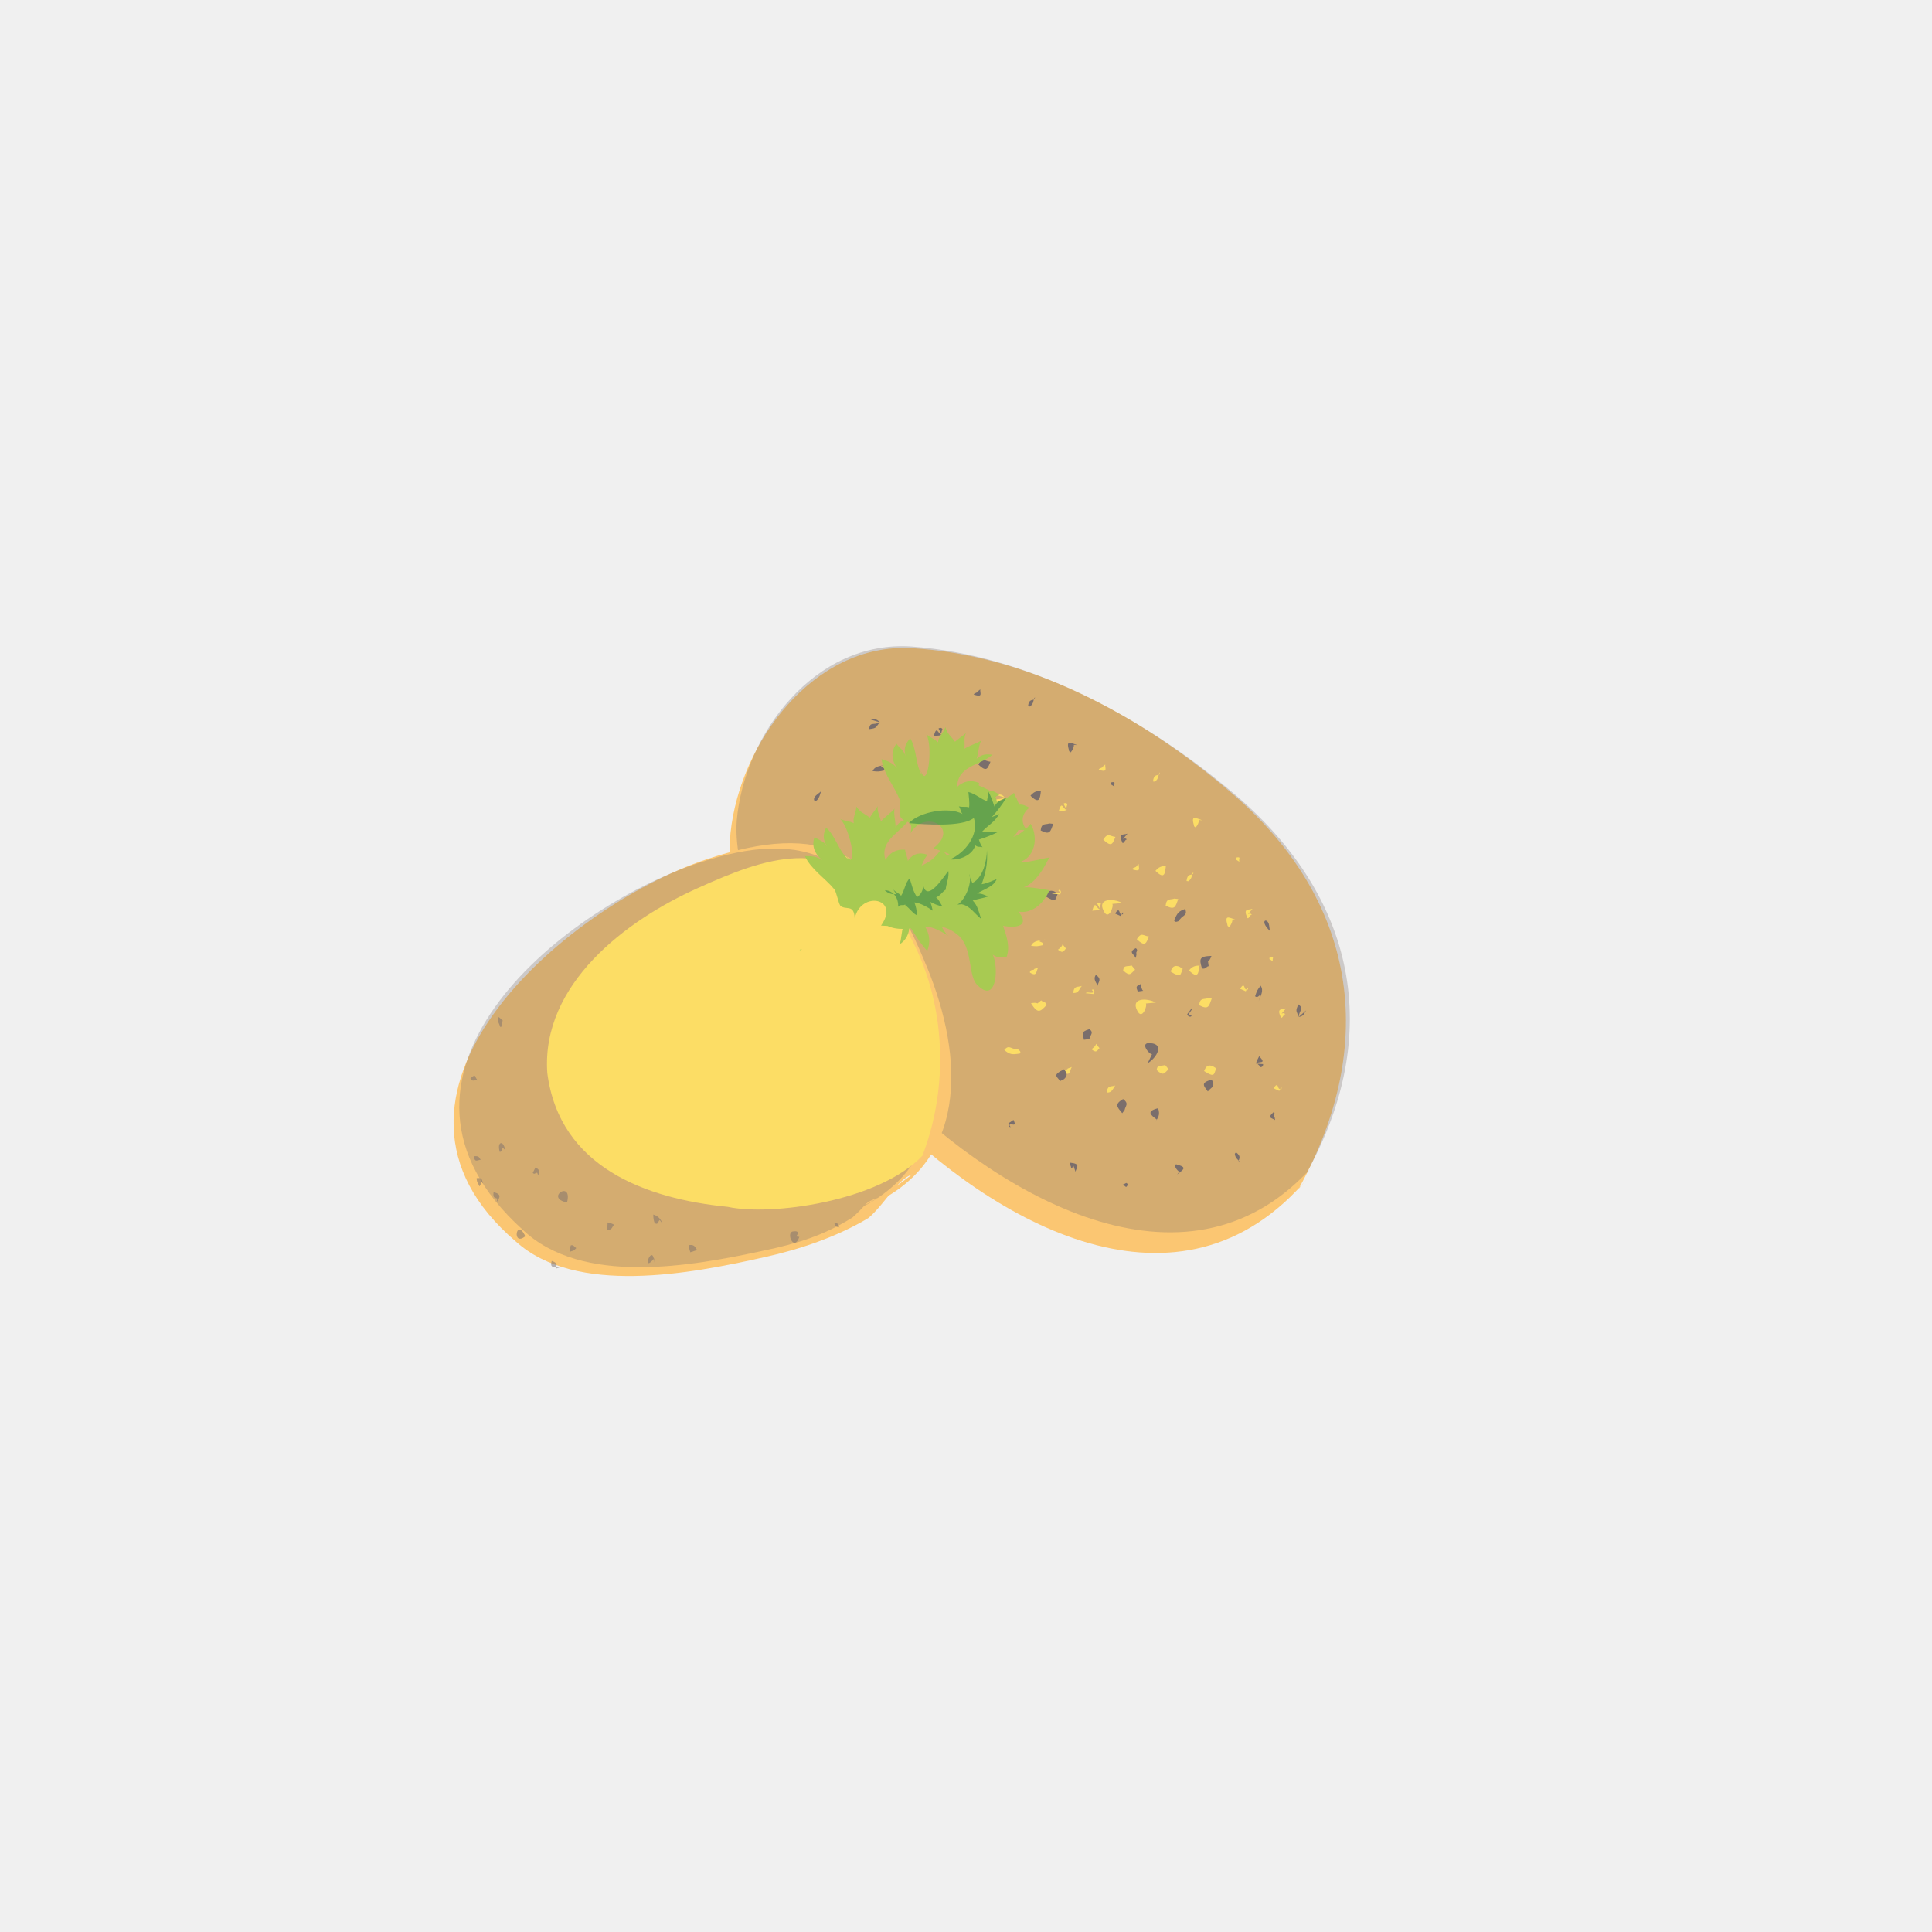
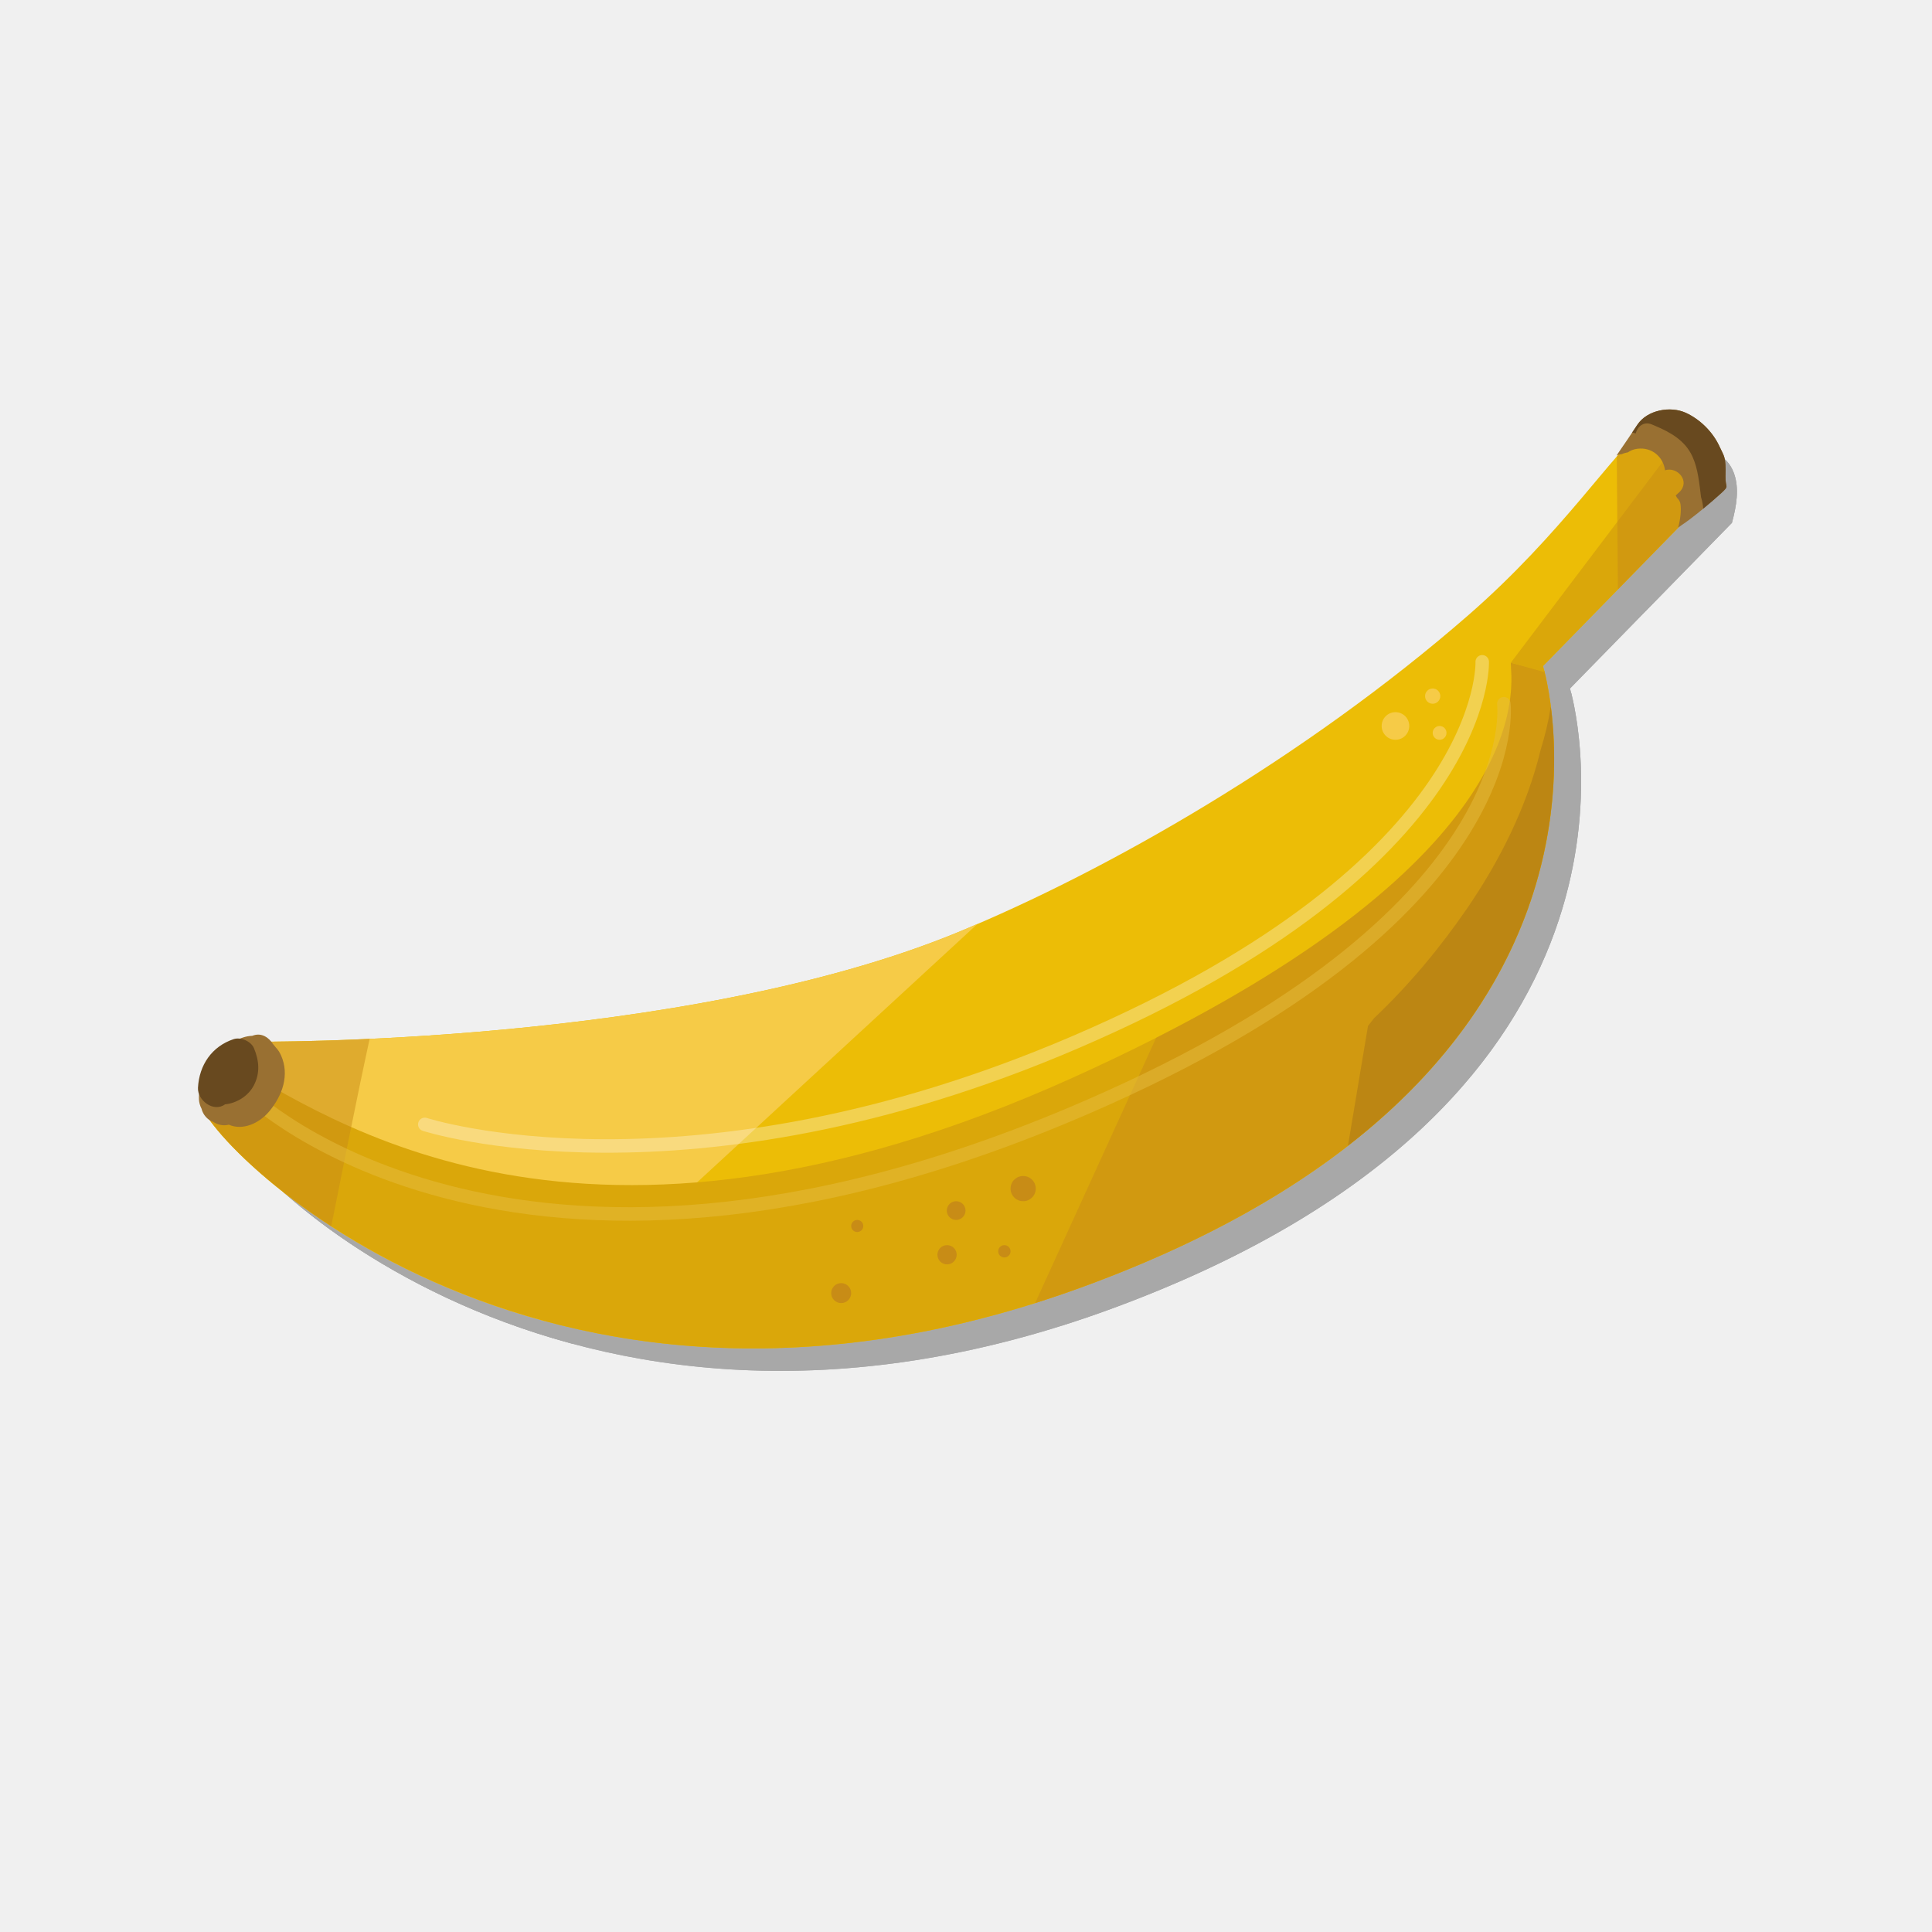
<svg xmlns="http://www.w3.org/2000/svg" version="1.1" id="Ebene_1" x="0px" y="0px" width="450px" height="450px" viewBox="0 0 450 450" enable-background="new 0 0 450 450" xml:space="preserve">
-   <g id="potatoes">
+   <g>
    <g>
-       <g>
-         <g>
-           <path fill="#FBC672" d="M302.479,276.9c18.941-34.201,13.353-67.642-16.018-92.53c-20.816-17.828-47.211-31.94-74.34-33.414      c-22.672-1.107-39.758,21.94-41.979,43.122c-1.846,22.296,20.086,49.047,34.956,63.902      c26.398,27.123,69.888,51.629,99.607,16.313" />
-         </g>
-         <g opacity="0.3">
-           <path fill="#7A6E6C" d="M304.262,273.328c18.076-32.467,11.878-64.692-17.691-89.175c-20.969-17.536-47.379-31.61-74.27-33.565      c-22.468-1.51-38.929,20.285-40.707,40.585c-1.391,21.376,20.86,47.5,35.88,62.062c26.674,26.566,70.217,50.964,98.943,17.643" />
-         </g>
-         <g>
-           <g>
-             <path fill="#7A6E6C" d="M230.7,177.427c-1.368-0.143-1.729-1.103-2.837,0.623C229.954,180.119,230.102,178.75,230.7,177.427" />
-           </g>
-           <g>
-             <path fill="#7A6E6C" d="M243.354,184.301c-1.367-0.144-2.28-0.24-3.336,1.031c2.092,2.063,2.231,0.696,2.426-1.13" />
-           </g>
-           <g>
-             <path fill="#7A6E6C" d="M244.411,191.794c-0.963,0.36-1.824-0.191-2.017,1.636c2.182,1.154,2.278,0.237,2.929-1.539" />
-           </g>
-           <g>
-             <path fill="#7A6E6C" d="M232.305,192.825c-2.185-1.155-5.885-1.084-4.344,1.844c1.126,2.428,2.423-1.125,2.016-1.631" />
-           </g>
-           <g>
-             <path fill="#7A6E6C" d="M217.798,190.373c-0.503,0.405-1.367-0.146-1.874,0.257c0.915,0.1,1.37,0.148,1.826,0.195       c0.506-0.405,0.146-1.369-0.358-0.959" />
-           </g>
-           <g>
-             <path fill="#7A6E6C" d="M218.372,202.428c-0.047,0.455-0.55,0.863-1.058,1.272c1.272,1.058,1.368,0.145,1.871-0.262" />
-           </g>
-           <g>
-             <path fill="#7A6E6C" d="M234.462,207.353c-0.958,0.363-1.821-0.19-1.967,1.177c1.682,1.562,1.774,0.65,2.787-0.171" />
-           </g>
-           <g>
-             <path fill="#7A6E6C" d="M245.509,207.597c-0.454-0.048-1.317-0.6-1.967,1.177c2.592,1.658,2.235,0.692,2.833-0.624" />
-           </g>
-           <g>
-             <path fill="#7A6E6C" d="M204.59,193.127c0.456,0.05,0.048-0.452-1.371-0.139c1.587,2.472,2.089,2.065,3.65,0.386       c-0.359-0.964-0.862-0.555-1.269-1.063" />
-           </g>
-           <g>
-             <path fill="#7A6E6C" d="M206.631,178.119c-1.414,0.314-2.785,0.167-3.386,1.491c1.369,0.141,1.369,0.141,2.787-0.173       c0.098-0.911-0.862-0.552-0.815-1.004" />
-           </g>
-           <g>
-             <path fill="#7A6E6C" d="M190.202,185.152c-1.512,1.225,0.17,2.783,1.012-0.816" />
-           </g>
-           <g>
-             <path fill="#7A6E6C" d="M199.781,203.695c-1.366-0.143-1.728-1.103-2.787,0.168c1.275,1.055,1.731,1.104,3.604,0.845       c0.505-0.409-0.363-0.964-0.363-0.964" />
-           </g>
-           <g>
-             <path fill="#7A6E6C" d="M211.767,208.191c-0.048,0.456-0.915-0.096-1.01,0.816c1.729,1.106,1.416-0.315,1.973-1.176" />
-           </g>
-           <g>
-             <path fill="#7A6E6C" d="M222.888,212.127c-0.961,0.363-1.827-0.189-2.018,1.635       C222.237,213.91,222.379,212.539,222.888,212.127" />
-           </g>
-           <g>
-             <path fill="#7A6E6C" d="M219.363,171.157c-0.909-0.098-1.127-2.422-1.873,0.265c2.333-0.218,1.369,0.143,2.022-1.638       c-0.411-0.503-0.914-0.093-0.914-0.093" />
-           </g>
-           <g>
-             <path fill="#7A6E6C" d="M204.907,168.246c-1.468,0.768-2.282-0.239-2.474,1.587       C204.305,169.57,203.847,169.521,204.907,168.246c-0.815-1.004-1.319-0.6-2.231-0.697" />
-           </g>
-           <g>
-             <path fill="#7A6E6C" d="M227.82,160.973c-0.047,0.457-0.959,0.364-1.004,0.82c2.23,0.699,1.414-0.312,1.51-1.225" />
-           </g>
-           <g>
-             <path fill="#7A6E6C" d="M241.008,162.829c-0.503,0.407-1.367-0.146-1.564,1.68l0.459,0.048l0,0       c1.009-0.814,0.604-1.321,1.152-2.185" />
-           </g>
-           <g>
-             <path fill="#7A6E6C" d="M250.948,173.566c-1.778-0.646-2.642-1.203-1.97,1.176c-0.051,0.458,0.861,0.553,0.408,0.507       c1.055-1.274,0.694-2.235,0.649-1.78" />
-           </g>
-           <g>
-             <path fill="#7A6E6C" d="M259.617,183.247c-0.407-0.505,0.602-1.323-0.816-1.007l-0.051,0.457c0.363,0.959,0,0,0,0" />
-           </g>
-           <g>
-             <path fill="#7A6E6C" d="M262.616,194.17c-0.964,0.365-2.279-0.237-1.155,2.19l0,0c0.455,0.049,0.553-0.864,1.012-0.819       c-0.408-0.503-0.914-0.092-0.914-0.092" />
-           </g>
-           <g>
-             <path fill="#7A6E6C" d="M261.1,212.93c-0.457-0.049-0.263-1.872-1.369-0.146l1.318,0.604c0.604-1.319,0.557-0.863,0.508-0.409" />
-           </g>
-         </g>
-         <g>
-           <g>
-             <path fill="#FCDD65" d="M259.807,194.934c-1.367-0.145-1.727-1.104-2.834,0.625       C259.063,197.624,259.205,196.254,259.807,194.934" />
-           </g>
-           <g>
-             <path fill="#FCDD65" d="M272.463,201.809c-1.367-0.145-2.279-0.242-3.337,1.028c2.085,2.066,2.231,0.697,2.423-1.127" />
-           </g>
-           <g>
-             <path fill="#FCDD65" d="M273.52,209.302c-0.961,0.359-1.826-0.195-2.019,1.63c2.188,1.153,2.284,0.243,2.931-1.533" />
-           </g>
-           <g>
-             <path fill="#FCDD65" d="M261.414,210.332c-2.189-1.154-5.887-1.086-4.346,1.847c1.121,2.427,2.425-1.129,2.014-1.635" />
-           </g>
-           <g>
-             <path fill="#FCDD65" d="M246.904,207.878c-0.504,0.408-1.365-0.145-1.872,0.264c0.913,0.096,1.37,0.144,1.827,0.19       c0.502-0.404,0.145-1.368-0.36-0.962" />
-           </g>
-           <g>
-             <path fill="#FCDD65" d="M247.48,219.936c-0.049,0.454-0.554,0.863-1.06,1.271c1.274,1.057,1.37,0.144,1.871-0.264" />
-           </g>
-           <g>
-             <path fill="#FCDD65" d="M263.57,224.862c-0.965,0.363-1.826-0.196-1.969,1.176c1.682,1.562,1.776,0.647,2.787-0.168" />
-           </g>
-           <g>
-             <path fill="#FCDD65" d="M274.619,225.105c-0.457-0.046-1.319-0.6-1.969,1.177c2.595,1.655,2.234,0.692,2.832-0.627" />
-           </g>
-           <g>
-             <path fill="#FCDD65" d="M233.695,210.635c0.457,0.049,0.051-0.455-1.365-0.143c1.582,2.474,2.085,2.064,3.65,0.388       c-0.363-0.964-0.867-0.555-1.276-1.061" />
-           </g>
-           <g>
-             <path fill="#FCDD65" d="M235.739,195.625c-1.413,0.309-2.784,0.168-3.384,1.489c1.365,0.147,1.365,0.147,2.783-0.168       c0.101-0.912-0.861-0.552-0.813-1.011" />
-           </g>
-           <g>
-             <path fill="#FCDD65" d="M219.313,202.656c-1.515,1.231,0.166,2.788,1.007-0.809" />
-           </g>
-           <g>
-             <path fill="#FCDD65" d="M228.893,221.203c-1.373-0.146-1.729-1.105-2.787,0.167c1.271,1.056,1.727,1.103,3.6,0.842       c0.508-0.404-0.357-0.964-0.357-0.964" />
-           </g>
-           <g>
-             <path fill="#FCDD65" d="M240.873,225.698c-0.049,0.457-0.911-0.101-1.008,0.813c1.727,1.107,1.414-0.31,1.97-1.177" />
-           </g>
-           <g>
-             <path fill="#FCDD65" d="M251.993,229.639c-0.959,0.36-1.826-0.19-2.019,1.633C251.343,231.415,251.488,230.045,251.993,229.639       " />
-           </g>
-           <g>
-             <path fill="#FCDD65" d="M248.477,188.664c-0.914-0.096-1.131-2.425-1.877,0.262c2.325-0.213,1.369,0.146,2.017-1.629       c-0.409-0.507-0.911-0.099-0.911-0.099" />
-           </g>
-           <g>
-             <path fill="#FCDD65" d="M234.011,185.756c-1.461,0.767-2.278-0.241-2.471,1.582       C233.413,187.078,232.955,187.029,234.011,185.756c-0.813-1.01-1.317-0.603-2.231-0.701" />
-           </g>
-           <g>
-             <path fill="#FCDD65" d="M256.932,178.481c-0.051,0.46-0.963,0.36-1.014,0.821c2.234,0.696,1.419-0.313,1.52-1.225" />
-           </g>
-           <g>
-             <path fill="#FCDD65" d="M270.111,180.334c-0.502,0.41-1.364-0.146-1.56,1.683l0.457,0.048l0,0       c1.009-0.82,0.601-1.322,1.151-2.189" />
-           </g>
-           <g>
-             <path fill="#FCDD65" d="M280.057,191.073c-1.779-0.65-2.643-1.203-1.97,1.175c-0.051,0.456,0.863,0.552,0.408,0.505       c1.056-1.272,0.694-2.231,0.651-1.782" />
-           </g>
-           <g>
-             <path fill="#FCDD65" d="M288.725,200.753c-0.41-0.504,0.596-1.319-0.817-1.008l-0.046,0.46c0.357,0.957,0,0,0,0" />
-           </g>
-           <g>
-             <path fill="#FCDD65" d="M291.723,211.681c-0.965,0.363-2.279-0.24-1.152,2.188l0,0c0.457,0.053,0.553-0.866,1.012-0.815       c-0.411-0.507-0.914-0.096-0.914-0.096" />
-           </g>
-           <g>
-             <path fill="#FCDD65" d="M290.208,230.438c-0.459-0.043-0.269-1.869-1.369-0.141l1.321,0.6c0.602-1.317,0.551-0.862,0.505-0.41" />
-           </g>
-         </g>
-         <g>
-           <g>
-             <path fill="#FCDD65" d="M267.616,218.124c-1.371-0.142-1.729-1.104-2.834,0.625       C266.872,220.813,267.018,219.445,267.616,218.124" />
-           </g>
-           <g>
-             <path fill="#FCDD65" d="M280.27,224.995c-1.367-0.141-2.275-0.241-3.336,1.032c2.09,2.063,2.232,0.695,2.426-1.131" />
-           </g>
-           <g>
-             <path fill="#FCDD65" d="M281.328,232.492c-0.967,0.357-1.828-0.197-2.018,1.63c2.184,1.155,2.278,0.243,2.93-1.538" />
-           </g>
-           <g>
-             <path fill="#FCDD65" d="M269.223,233.518c-2.187-1.149-5.885-1.08-4.349,1.851c1.127,2.424,2.428-1.127,2.019-1.632" />
-           </g>
-           <g>
-             <path fill="#FCDD65" d="M254.715,231.068c-0.502,0.406-1.372-0.146-1.873,0.26c0.909,0.097,1.371,0.146,1.827,0.191       c0.501-0.403,0.142-1.365-0.362-0.959" />
-           </g>
-           <g>
-             <path fill="#FCDD65" d="M255.285,243.125c-0.045,0.455-0.549,0.865-1.055,1.268c1.271,1.063,1.365,0.15,1.869-0.261" />
-           </g>
-           <g>
-             <path fill="#FCDD65" d="M271.379,248.055c-0.962,0.357-1.829-0.197-1.968,1.174c1.677,1.561,1.774,0.648,2.787-0.17" />
-           </g>
-           <g>
-             <path fill="#FCDD65" d="M282.428,248.294c-0.455-0.046-1.32-0.601-1.973,1.179c2.593,1.658,2.236,0.692,2.835-0.625" />
-           </g>
-           <g>
-             <path fill="#FCDD65" d="M241.503,233.827c0.457,0.048,0.049-0.457-1.369-0.146c1.587,2.473,2.091,2.063,3.651,0.383       c-0.359-0.959-0.865-0.554-1.271-1.059" />
-           </g>
-           <g>
-             <path fill="#FCDD65" d="M243.547,218.817c-1.416,0.311-2.783,0.163-3.386,1.487c1.37,0.145,1.37,0.145,2.786-0.169       c0.098-0.91-0.864-0.551-0.816-1.007" />
-           </g>
-           <g>
-             <path fill="#FCDD65" d="M227.119,225.85c-1.514,1.226,0.166,2.784,1.008-0.814" />
-           </g>
-           <g>
-             <path fill="#FCDD65" d="M236.695,244.393c-1.364-0.146-1.729-1.105-2.783,0.168c1.271,1.059,1.727,1.103,3.602,0.836       c0.506-0.402-0.361-0.955-0.361-0.955" />
-           </g>
-           <g>
-             <path fill="#FCDD65" d="M248.684,248.886c-0.051,0.457-0.914-0.097-1.008,0.815c1.727,1.105,1.414-0.313,1.965-1.176" />
-           </g>
-           <g>
-             <path fill="#FCDD65" d="M259.802,252.826c-0.964,0.363-1.827-0.191-2.021,1.636       C259.15,254.605,259.296,253.234,259.802,252.826" />
-           </g>
-           <g>
-             <path fill="#FCDD65" d="M256.279,211.853c-0.915-0.094-1.129-2.423-1.875,0.265c2.332-0.212,1.373,0.149,2.019-1.631       c-0.411-0.505-0.907-0.094-0.907-0.094" />
-           </g>
-           <g>
-             <path fill="#FCDD65" d="M241.823,208.948c-1.468,0.767-2.282-0.243-2.476,1.581       C241.221,210.268,240.766,210.218,241.823,208.948c-0.817-1.015-1.322-0.602-2.237-0.703" />
-           </g>
-           <g>
-             <path fill="#FCDD65" d="M264.736,201.671c-0.049,0.457-0.965,0.361-1.008,0.819c2.232,0.694,1.416-0.314,1.512-1.223" />
-           </g>
-           <g>
-             <path fill="#FCDD65" d="M277.921,203.525c-0.503,0.409-1.368-0.143-1.556,1.68l0.451,0.05l0,0       c1.011-0.82,0.602-1.321,1.152-2.186" />
-           </g>
-           <g>
-             <path fill="#FCDD65" d="M287.866,214.264c-1.782-0.648-2.644-1.199-1.976,1.177c-0.045,0.454,0.865,0.551,0.406,0.499       c1.061-1.267,0.702-2.228,0.654-1.772" />
-           </g>
-           <g>
-             <path fill="#FCDD65" d="M296.532,223.945c-0.406-0.507,0.599-1.322-0.817-1.009l-0.046,0.457c0.36,0.959,0,0,0,0" />
-           </g>
-           <g>
-             <path fill="#FCDD65" d="M299.528,234.872c-0.96,0.36-2.277-0.24-1.153,2.19l0,0c0.461,0.045,0.554-0.867,1.013-0.821       c-0.411-0.503-0.916-0.099-0.916-0.099" />
-           </g>
-           <g>
-             <path fill="#FCDD65" d="M298.015,253.63c-0.458-0.051-0.264-1.873-1.37-0.146l1.322,0.601c0.603-1.317,0.551-0.864,0.501-0.407       " />
-           </g>
-         </g>
-         <g>
-           <g>
-             <path fill="#7A6E6C" d="M281.326,254.216c0.824-1.096,1.839-0.905,0.926-2.745C279.4,252.191,280.501,253.023,281.326,254.216" />
-           </g>
-           <g>
-             <path fill="#7A6E6C" d="M268.907,261.516c0.831-1.099,1.385-1.828,0.839-3.392c-2.85,0.722-1.751,1.556-0.286,2.656" />
-           </g>
-           <g>
-             <path fill="#7A6E6C" d="M261.943,258.553c0.188-1.009,1.105-1.466-0.358-2.568c-2.112,1.273-1.382,1.83-0.192,3.302" />
-           </g>
-           <g>
-             <path fill="#7A6E6C" d="M267.307,247.652c2.112-1.277,3.963-4.484,0.662-4.68c-2.666-0.283-0.285,2.661,0.355,2.57" />
-           </g>
-           <g>
-             <path fill="#7A6E6C" d="M276.893,236.493c-0.088-0.646,0.83-1.103,0.737-1.74c-0.548,0.729-0.825,1.097-1.099,1.462       c0.087,0.645,1.092,0.829,1,0.189" />
-           </g>
-           <g>
-             <path fill="#7A6E6C" d="M266.27,230.766c-0.367-0.279-0.455-0.918-0.549-1.565c-1.563,0.55-0.826,1.096-0.738,1.741" />
-           </g>
-           <g>
-             <path fill="#7A6E6C" d="M253.746,242.006c0.188-1.007,1.105-1.464,0.007-2.296c-2.201,0.635-1.472,1.187-1.295,2.476" />
-           </g>
-           <g>
-             <path fill="#7A6E6C" d="M247.839,251.346c0.274-0.365,1.196-0.82,0.007-2.299c-2.76,1.369-1.752,1.557-0.925,2.753" />
-           </g>
-           <g>
-             <path fill="#7A6E6C" d="M281.343,223.753c-0.274,0.366,0.365,0.276,0.829-1.102c-2.934,0.084-2.845,0.725-2.211,2.931       c1.01,0.188,0.92-0.457,1.561-0.545" />
-           </g>
-           <g>
-             <path fill="#7A6E6C" d="M293.148,233.249c0.461-1.375,1.291-2.474,0.471-3.671c-0.826,1.102-0.826,1.102-1.291,2.477       c0.73,0.551,0.919-0.457,1.283-0.181" />
-           </g>
-           <g>
-             <path fill="#7A6E6C" d="M295.604,215.547c-0.271-1.93-2.477-1.295,0.179,1.284" />
-           </g>
-           <g>
-             <path fill="#7A6E6C" d="M274.773,214.184c0.83-1.096,1.836-0.91,1.291-2.473c-1.561,0.544-1.84,0.914-2.578,2.652       c0.088,0.646,1.01,0.188,1.01,0.188" />
-           </g>
-           <g>
-             <path fill="#7A6E6C" d="M264.739,222.134c-0.362-0.281,0.556-0.734-0.181-1.285c-1.84,0.912-0.465,1.374-0.008,2.292" />
-           </g>
-           <g>
-             <path fill="#7A6E6C" d="M255.628,229.621c0.188-1.008,1.104-1.462-0.362-2.566C254.438,228.15,255.537,228.98,255.628,229.621" />
-           </g>
-           <g>
-             <path fill="#7A6E6C" d="M292.542,247.748c0.556-0.734,2.662,0.284,0.741-1.743c-1.018,2.106-0.83,1.097,0.359,2.568       c0.646-0.089,0.555-0.729,0.555-0.729" />
-           </g>
-           <g>
-             <path fill="#7A6E6C" d="M302.494,236.863c0.099-1.651,1.384-1.834-0.082-2.934       C301.675,235.663,301.949,235.301,302.494,236.863c1.287-0.178,1.196-0.822,1.754-1.553" />
-           </g>
-           <g>
-             <path fill="#7A6E6C" d="M296.9,260.242c-0.364-0.276,0.19-1.006-0.178-1.284c-1.75,1.552-0.464,1.378,0.269,1.926" />
-           </g>
-           <g>
-             <path fill="#7A6E6C" d="M288.516,270.581c-0.09-0.64,0.826-1.093-0.636-2.204l-0.274,0.364l0,0       c0.177,1.289,0.82,1.2,1.275,2.116" />
-           </g>
-           <g>
-             <path fill="#7A6E6C" d="M274.184,273.557c1.476-1.19,2.395-1.646,0.01-2.291c-0.361-0.281-0.916,0.453-0.641,0.086       c0.543,1.563,1.553,1.75,1.189,1.477" />
-           </g>
-           <g>
-             <path fill="#7A6E6C" d="M261.42,275.988c0.643-0.09,0.82,1.193,1.288-0.178l-0.367-0.278c-1.009-0.188,0,0,0,0" />
-           </g>
-           <g>
-             <path fill="#7A6E6C" d="M250.508,272.919c0.19-1.008,1.387-1.832-1.273-2.114l0,0c-0.276,0.363,0.453,0.916,0.178,1.287       c0.641-0.089,0.556-0.732,0.556-0.732" />
-           </g>
-           <g>
-             <path fill="#7A6E6C" d="M235.225,261.939c0.274-0.362,1.741,0.74,0.83-1.097l-1.197,0.822c0.822,1.196,0.457,0.918,0.09,0.642" />
-           </g>
-         </g>
+       <g opacity="0.3">
+         <path d="M403.401,121.78c1.078-3.997,1.724-7.967,0.506-11.442c-1.987-5.667-7.903-6.345-13.872-6.139     c-8.032,6.469-19.867,25.249-41.717,44.292c-38.39,33.466-84.227,59.589-118.911,73.879     c-64.303,26.503-163.841,25.499-163.841,25.499s-11.771,5.727-12.741,13.538c-0.974,7.813,77.46,90.66,206.028,43.434     c135.803-49.881,106.826-144.469,106.826-144.469L403.401,121.78z" />
+         <path d="M234.001,220.399c-1.553,0.688-3.087,1.352-4.595,1.972c-64.303,26.503-163.841,25.499-163.841,25.499     s-11.771,5.727-12.741,13.538c-0.597,4.781,28.538,37.639,80.685,51.622L234.001,220.399z" />
+         <path d="M358.174,159.599c-0.116,3.856,9.369,46.413-102.214,96.736c-114.015,51.42-172.837,9.595-196.956-4.181     c-2.884,2.371-5.725,5.586-6.179,9.252c-0.974,7.813,77.46,90.66,206.028,43.434c126.986-46.645,109.892-132.373,107.14-143.308     C363.382,160.926,360.779,160.278,358.174,159.599z" />
+         <path opacity="0.5" d="M92.381,247.208c-16.338,0.76-26.815,0.661-26.815,0.661s-11.771,5.727-12.741,13.538     c-0.364,2.916,10.358,16.291,30.611,29.452C86.388,276.298,89.223,261.715,92.381,247.208z" />
+         <path opacity="0.5" d="M275.571,246.96l-28.196,61.798c3.78-1.196,7.609-2.492,11.479-3.917     c126.986-46.645,109.892-132.373,107.14-143.308c-2.61-0.607-5.214-1.255-7.818-1.934     C358.067,163.213,366.391,200.824,275.571,246.96z" />
+         <path opacity="0.3" fill="none" stroke="#000000" stroke-width="3.142" stroke-linecap="round" stroke-miterlimit="10" d="     M105.227,267.13c0,0,60.891,19.79,151.53-19.154c96.718-41.547,94.766-88.595,94.766-88.595" />
+         <path opacity="0.5" fill="none" stroke="#000000" stroke-width="3.142" stroke-linecap="round" stroke-miterlimit="10" d="     M63.988,259.959c0,0,63.988,62.529,200.737,0.822c97.887-44.168,91.829-91.629,91.829-91.629" />
+         <path d="M71.76,251.092c-0.341-0.779-0.786-1.417-1.294-1.951c-0.175-0.237-0.356-0.467-0.563-0.681     c-0.963-1.545-2.652-2.716-4.603-2.053c-0.088,0.027-0.172,0.068-0.26,0.094c-2.89,0.085-5.594,2-7.619,3.941     c-1.753,1.687-3.631,3.79-3.904,6.247c-0.625,1.522-0.977,3.091-0.897,4.611c0.039,0.766,0.256,1.516,0.607,2.181     c0.328,1.37,1.368,2.612,2.692,3.042c1.024,0.688,2.35,0.985,3.503,0.711c0.047-0.014,0.083-0.035,0.131-0.049     c3.263,1.458,7.134-0.314,9.443-3.088C72.043,260.447,73.768,255.655,71.76,251.092z" />
+         <path d="M65.442,249.392c-0.685-1.635-3.086-2.664-4.748-2.116c-5.073,1.69-8.012,6.023-8.298,11.309     c-0.158,2.938,3.605,5.819,6.29,3.887c0.012-0.005,0.021-0.013,0.034-0.022c0.183-0.016,0.363-0.031,0.549-0.061     c2.557-0.445,4.967-2.063,6.164-4.394C66.895,255.154,66.644,252.273,65.442,249.392z" />
+         <path d="M399.187,105.35l-41.013,54.249l7.886,2.201c-0.124-0.485-0.381-1.429-0.381-1.429l37.722-38.591     c1.078-3.997,1.724-7.967,0.506-11.442C403.013,107.786,401.316,106.252,399.187,105.35z" />
+         <path opacity="0.5" d="M403.906,110.338c-1.987-5.667-7.903-6.345-13.872-6.139c-2.094,1.688-4.455,4.217-7.179,7.371     l0.269,30.955l20.276-20.745C404.479,117.783,405.124,113.813,403.906,110.338z" />
+         <circle cx="244.591" cy="282.085" r="2.935" />
+         <circle cx="226.869" cy="297.498" r="2.242" />
+         <path d="M231.167,287.205c0,1.201-0.972,2.181-2.173,2.181c-1.209,0-2.183-0.979-2.183-2.181c0-1.205,0.974-2.184,2.183-2.184     C230.196,285.021,231.167,286,231.167,287.205z" />
+         <path d="M241.656,296.69c0,0.797-0.637,1.435-1.434,1.435c-0.796,0-1.433-0.638-1.433-1.435c0-0.795,0.637-1.435,1.433-1.435     C241.02,295.256,241.656,295.895,241.656,296.69z" />
+         <path d="M204.541,306.428c0,1.284-1.043,2.329-2.33,2.329c-1.283,0-2.326-1.045-2.326-2.329c0-1.289,1.043-2.331,2.326-2.331     C203.497,304.097,204.541,305.139,204.541,306.428z" />
+         <circle cx="205.951" cy="290.791" r="1.41" />
+         <circle cx="331.314" cy="174.332" r="3.218" />
+         <circle cx="339.983" cy="167.376" r="1.776" />
+         <path d="M343.197,175.939c0,0.889-0.714,1.607-1.608,1.607c-0.883,0-1.606-0.718-1.606-1.607c0-0.888,0.724-1.606,1.606-1.606     C342.483,174.332,343.197,175.051,343.197,175.939z" />
      </g>
      <g>
        <g>
-           <path fill="#FBC672" d="M212.498,273.521c-3.506,1.182-6.435,6.977-10.236,10.184c-7.305,4.381-16.071,7.33-24.252,9.124      c-17.238,3.88-43.822,8.979-57.829-3.628c-39.68-33.801,10.905-77.775,44.217-88.989c27.175-9.147,40.312-2.021,50.793,23.324      c8.741,20.155,11.627,46.127-12.046,56.981" />
+           <path fill="#ECBD06" d="M397.117,116.543c1.08-3.995,1.718-7.967,0.503-11.442c-1.982-5.666-7.902-6.344-13.868-6.14      c-8.036,6.47-19.873,25.251-41.717,44.295c-38.395,33.464-84.234,59.587-118.911,73.878      c-64.304,26.502-163.842,25.499-163.842,25.499s-11.773,5.724-12.741,13.538c-0.973,7.813,77.461,90.66,206.023,43.433      c135.807-49.88,106.831-144.47,106.831-144.47L397.117,116.543z" />
+           <path fill="#F6CB47" d="M227.715,215.161c-1.553,0.687-3.088,1.353-4.591,1.973c-64.304,26.502-163.842,25.499-163.842,25.499      s-11.773,5.724-12.741,13.538c-0.597,4.781,28.537,37.639,80.684,51.622L227.715,215.161z" />
+           <path fill="#DAA70A" d="M351.894,154.36c-0.122,3.855,9.362,46.416-102.215,96.739c-114.019,51.415-172.843,9.592-196.961-4.181      c-2.882,2.371-5.723,5.584-6.176,9.252c-0.973,7.813,77.461,90.66,206.023,43.433c126.988-46.644,109.9-132.372,107.145-143.307      C357.095,155.69,354.492,155.041,351.894,154.36z" />
+           <path opacity="0.5" fill="#C88C16" d="M86.097,241.971c-16.339,0.76-26.815,0.661-26.815,0.661s-11.773,5.724-12.741,13.538      c-0.365,2.915,10.357,16.29,30.613,29.447C80.104,271.059,82.939,256.477,86.097,241.971z" />
+           <path opacity="0.5" fill="#C88C16" d="M269.282,241.72l-28.188,61.796c3.78-1.191,7.6-2.488,11.47-3.913      c126.988-46.644,109.9-132.372,107.145-143.307c-2.614-0.606-5.217-1.255-7.815-1.936      C351.78,157.976,360.104,195.588,269.282,241.72z" />
+           <path opacity="0.3" fill="none" stroke="#FFFFFF" stroke-width="3.142" stroke-linecap="round" stroke-miterlimit="10" d="      M98.942,261.893c0,0,60.894,19.786,151.527-19.154c96.726-41.55,94.768-88.596,94.768-88.596" />
+           <path opacity="0.5" fill="none" stroke="#E6BD40" stroke-width="3.142" stroke-linecap="round" stroke-miterlimit="10" d="      M57.704,254.722c0,0,63.987,62.527,200.734,0.822c97.886-44.172,91.837-91.629,91.837-91.629" />
+           <path fill="#997032" d="M65.476,245.855c-0.339-0.779-0.785-1.417-1.293-1.952c-0.175-0.236-0.358-0.466-0.563-0.678      c-0.964-1.546-2.654-2.718-4.604-2.055c-0.088,0.027-0.172,0.068-0.26,0.093c-2.889,0.086-5.591,1.995-7.619,3.942      c-1.753,1.682-3.63,3.792-3.904,6.247c-0.625,1.521-0.977,3.091-0.898,4.608c0.04,0.769,0.258,1.519,0.608,2.184      c0.327,1.366,1.368,2.608,2.692,3.042c1.025,0.688,2.35,0.985,3.504,0.713c0.045-0.016,0.083-0.037,0.129-0.051      c3.264,1.458,7.134-0.314,9.443-3.088C65.758,255.211,67.484,250.419,65.476,245.855z" />
+           <path fill="#68491F" d="M59.159,244.156c-0.688-1.635-3.086-2.671-4.75-2.116c-5.072,1.69-8.01,6.023-8.297,11.309      c-0.158,2.938,3.605,5.819,6.29,3.884c0.011-0.009,0.02-0.012,0.034-0.02c0.182-0.016,0.364-0.029,0.549-0.064      c2.557-0.441,4.967-2.059,6.164-4.393C60.613,249.918,60.359,247.035,59.159,244.156z" />
+           <path fill="#DAA70A" d="M392.9,100.112l-41.006,54.248l7.882,2.204c-0.128-0.485-0.38-1.431-0.38-1.431l37.722-38.59      c1.08-3.995,1.718-7.967,0.503-11.442C396.732,102.548,395.036,101.016,392.9,100.112z" />
+           <path opacity="0.5" fill="#C88C16" d="M397.62,105.1c-1.982-5.666-7.902-6.344-13.868-6.14c-2.1,1.69-4.453,4.221-7.179,7.371      l0.266,30.957l20.278-20.746C398.198,112.548,398.835,108.576,397.62,105.1z" />
+           <circle fill="#C88C16" cx="238.312" cy="276.848" r="2.935" />
+           <circle fill="#C88C16" cx="220.585" cy="292.257" r="2.242" />
+           <path fill="#C88C16" d="M224.889,281.969c0,1.201-0.978,2.178-2.183,2.178s-2.179-0.977-2.179-2.178      c0-1.209,0.974-2.186,2.179-2.186S224.889,280.76,224.889,281.969z" />
+           <path fill="#C88C16" d="M235.375,291.454c0,0.796-0.645,1.435-1.436,1.435c-0.792,0-1.438-0.639-1.438-1.435      c0-0.795,0.646-1.439,1.438-1.439C234.731,290.014,235.375,290.659,235.375,291.454z" />
+           <path fill="#C88C16" d="M198.256,301.192c0,1.284-1.042,2.324-2.329,2.324c-1.283,0-2.327-1.04-2.327-2.324      c0-1.289,1.044-2.329,2.327-2.329C197.213,298.863,198.256,299.903,198.256,301.192z" />
+           <path fill="#C88C16" d="M201.078,285.554c0,0.779-0.635,1.411-1.414,1.411c-0.775,0-1.409-0.632-1.409-1.411      s0.634-1.408,1.409-1.408C200.444,284.146,201.078,284.775,201.078,285.554z" />
+           <path fill="#F6CB47" d="M328.244,169.092c0,1.776-1.437,3.218-3.215,3.218c-1.777,0-3.213-1.441-3.213-3.218      s1.436-3.215,3.213-3.215C326.808,165.877,328.244,167.316,328.244,169.092z" />
+           <path fill="#F6CB47" d="M335.475,162.139c0,0.979-0.794,1.776-1.774,1.776c-0.983,0-1.775-0.797-1.775-1.776      c0-0.982,0.792-1.775,1.775-1.775C334.681,160.364,335.475,161.157,335.475,162.139z" />
+           <circle fill="#F6CB47" cx="335.309" cy="170.703" r="1.608" />
+           <path opacity="0.5" fill="#A87316" d="M361.171,164.782c-0.538,3.358-1.315,6.643-2.326,9.848      c-3.188,13.303-9.618,26.017-17.198,37.05c-6.263,9.112-13.5,17.805-21.635,25.506c-0.46,0.594-0.924,1.193-1.386,1.788      c-1.681,10.08-3.264,19.532-4.668,27.916c48.941-38.049,49.719-82.867,47.288-102.144      C361.222,164.76,361.197,164.77,361.171,164.782z" />
        </g>
-         <g opacity="0.3">
-           <path fill="#7A6E6C" d="M204.477,279.012c-3.376,1.133-2.303,1.368-5.919,4.567c-6.988,4.333-12.855,6.057-20.747,7.724      c-16.618,3.614-42.274,8.283-56.101-4.906c-39.144-35.403,8.535-74.47,40.58-85.257c26.14-8.8,39.01-1.234,49.693,24.913      c8.882,20.806,10.142,45.187-12.57,55.802" />
-         </g>
-         <g>
-           <path fill="#FCDD65" d="M214.842,269.191c7.379-19.029,5.124-43.195-8.699-59.679c-13.265-14.837-27.591-9.897-43.542-2.69      c-16.778,7.486-36.566,22.417-35.127,43.07c2.821,22.025,23.043,29.334,42.052,31.207      C179.447,283.27,204.666,279.918,214.842,269.191" />
-         </g>
-         <g opacity="0.5">
-           <g>
-             <path fill="#7A6E6C" d="M132.076,280.079C133.438,274.657,126.76,279.033,132.076,280.079" />
-           </g>
-           <g>
-             <path fill="#7A6E6C" d="M143.035,285.254c-0.425-0.213-0.852-0.421-1.595-0.527c0.213,0.638-0.106,0.746-0.102,1.807       C142.716,286.424,142.501,285.787,143.035,285.254" />
-           </g>
-           <g>
-             <path fill="#7A6E6C" d="M134.232,290.699c-0.425-0.215-0.64-0.846-1.275-0.635c-0.214,0.429-0.109,0.746-0.212,1.487       l0.958-0.321" />
-           </g>
-           <g>
-             <path fill="#7A6E6C" d="M162.39,291.148c-0.532-0.53-0.431-1.275-1.812-1.164c-0.1,0.74-0.1,0.74,0.221,1.699       c0.316-0.108,0.955-0.326,1.272-0.432" />
-           </g>
-           <g>
-             <path fill="#7A6E6C" d="M185.438,287.994c0,0,1.269-1.49-0.746-1.166c-1.7,0.219,0.225,4.888,1.493,1.271" />
-           </g>
-           <g>
-             <path fill="#7A6E6C" d="M117.697,267.902c-0.54-2.656-2.026-1.801-1.274,0.429c0.634-0.212,0.42-0.853,0.739-0.957" />
-           </g>
-           <g>
-             <path fill="#7A6E6C" d="M115.712,279.916c0.74-0.96,1.162-1.813-0.751-2.229c-0.208,1.487,0.431,1.271,0.853,1.485" />
-           </g>
-           <g>
-             <path fill="#7A6E6C" d="M125.361,273.832c0.105-0.745,0.634-1.279-0.644-1.911c-0.21,0.425-0.421,0.849-0.634,1.276       c0.534,0.529,0.639-0.217,1.062-0.002" />
-           </g>
-           <g>
-             <path fill="#7A6E6C" d="M154.296,285.006c-0.321-0.951-0.964-1.799-2.13-2.115c0.002,1.061,0.11,1.379,0.325,2.018       c0.852,0.423,0.636-0.217,1.165-0.748" />
-           </g>
-           <g>
-             <path fill="#7A6E6C" d="M117.075,237.624c-0.426-0.213-0.532-0.529-0.958-0.741c-0.317,1.172,0.11,1.381,0.431,2.338       c0.64-0.217,0.21-0.429,0.424-0.854" />
-           </g>
-           <g>
-             <path fill="#7A6E6C" d="M111.06,251.35c-0.537-0.529-0.113-1.382-1.492-0.207c0.325,0.951,1.171,0.312,1.597,0.525" />
-           </g>
-           <g>
-             <path fill="#7A6E6C" d="M112.177,270.469c-0.641-0.848-0.429-1.271-1.811-1.162c0.22,1.698,0.958,0.739,1.704,0.844" />
-           </g>
-           <g>
-             <path fill="#7A6E6C" d="M112.512,275.674c-0.321-0.954-0.108-1.38-1.491-1.269c0,1.062,0.428,1.271,0.642,1.905       c0.532-0.528,0.315-1.168,0.315-1.168" />
-           </g>
-           <g>
-             <path fill="#7A6E6C" d="M122.216,287.652c-2.029-3.926-2.968,2.771,0.106,0.32" />
-           </g>
-           <g>
-             <path fill="#7A6E6C" d="M129.465,295.493c0.106-0.739,0.634-1.276-0.962-1.804c-0.524,1.598,0.536,1.596,1.917,1.486" />
-           </g>
-           <g>
-             <path fill="#7A6E6C" d="M195.313,285.736c0.105,0.316,0.211-0.426-0.213-0.641c-0.109-0.316-0.429-0.209-0.746-0.103       c0,0,0,0,0.105,0.321c0.217,0.638,0.854,0.422,1.277,0.633" />
-           </g>
-           <g>
-             <path fill="#7A6E6C" d="M152.414,294.148c-0.337-5.203-3.287,2.879-0.007-1.061" />
-           </g>
-         </g>
-         <g>
-           <g>
-             <path fill="#A8CA52" d="M186.329,221.306c0.113,0,0.602-0.218,0.341-0.218C186.558,221.087,186.068,221.306,186.329,221.306       L186.329,221.306z" />
-           </g>
-         </g>
-         <g>
-           <g>
-             <path fill="#A8CA52" d="M214.287,178.879c1.633,6.22,3.169-4.817,1.467-7.917c0.63,0.723,2.097,1.224,2.726,1.945       c0.089-1.352,1.224-2.093,1.725-3.554c0.436,1.658,1.483,2.271,2.224,3.405c0.719-0.632,1.854-1.374,2.57-2.005       c-0.609,1.048-0.176,2.704-0.371,3.644c1.136-0.742,2.792-1.176,3.927-1.92c-0.615,1.047-0.595,2.816-1.095,4.277       c1.44-1.263,2.376-1.068,3.729-0.976c-2.881,2.524-8.182,2.585-8.23,7.469c1.443-1.261,3.102-1.698,5.085-0.886       c-0.198,0.935,0.021,1.766-0.178,2.703c1.438-1.262,3.204-1.284,4.886,0.047c-0.829,0.217-1.439,1.265-2.161,1.895       c2.183-0.127,4.146-1.087,5.589-2.349c0.213,0.83,0.959,1.965,1.172,2.795c0.832-0.218,1.875,0.392,2.4,0.697       c-1.855,1.372-2.141,3.665-0.354,5.41c-1.465-0.503-3.118-0.069-4.885-0.047c1.176,2.792,3.196,7.137-0.943,8.22       c-1.375-1.855-1.264-1.439-3.144-1.833c0.326,1.241,0.455,3.425,1.196,4.56c-1.264-1.444-2.529-2.88-4.51-3.689       c0.543,2.07,0.148,3.942-1.186,5.623c-0.955-1.961-1.611-4.45-2.262-6.936c-0.393,1.873-1.833,3.138-3.489,3.571       c0.719-0.63,1.418-3.031,2.138-3.657c-1.459-0.506-3.442-1.313-4.903-1.816c6.286-4.75-1.979-9.231-5.344-3.474       c0.897-3.334-1.48-2.271-2.329-3.817c-0.219-0.831,0.067-3.12-0.151-3.95c-1.285-3.207-3.807-6.09-4.265-9.511       c1.46,0.502,2.398,0.698,3.662,2.142c-1.373-1.855-1.502-4.039-0.168-5.716c0.739,1.136,1.677,1.331,2.115,2.989       c-0.546-2.074,0.065-3.115,1.089-4.271c1.591,2.682,1.111,5.908,2.7,8.593" />
-           </g>
-           <g>
-             <path fill="#A8CA52" d="M211.15,211.767c6.355,2.521,9.247-7.774,8.22-12.089c6.214-1.668,9.489-12.092,7.315-17.293       c3.053,1.514,6.099,1.76,5.478,6.207c2.41-0.385,5.205-0.902,4.437-3.187c0.896,2.663,2.053,7.358-0.609,9.524       c1.523-0.51,3.172-1.91,4.06-3.06c1.909,3.168,1.039,8.123-2.896,9.029l0,0c2.539-0.008,4.818-0.777,7.234-1.166       c-1.518,3.05-3.916,7.25-7.727,7.26l0,0c2.283-0.768,5.076-0.014,7.749,0.361c-1.138,2.923-4.05,5.6-7.224,4.975       c2.801,3.292-0.371,3.937-3.547,3.313c0.893,2.66,1.664,4.946,0.784,7.363c-0.891-0.129-2.036,0.26-3.178-0.627       c1.401,2.917,0.924,11.555-3.537,7.125c-2.416-2.154-0.913-9.016-4.859-11.927c-5.22-4.174-10.161,0.029-15.375-1.606       c-4.321-1.509,3.167-3.188,5.45-3.951" />
-           </g>
-           <g>
-             <path fill="#A8CA52" d="M196.652,198.709c3.412,5.447,1.58-5.545-0.969-7.993c0.822,0.499,2.363,0.54,3.183,1.036       c-0.318-1.312,0.544-2.358,0.585-3.903c0.909,1.451,2.09,1.723,3.138,2.584c0.498-0.818,1.358-1.864,1.859-2.682       c-0.271,1.181,0.64,2.632,0.729,3.589c0.864-1.047,2.318-1.958,3.176-3.002c-0.271,1.18,0.277,2.86,0.231,4.408       c1.001-1.639,1.955-1.731,3.27-2.049c-1.995,3.271-7.033,4.913-5.619,9.588c0.998-1.634,2.45-2.545,4.582-2.367       c0.093,0.955,0.55,1.679,0.64,2.633c1.001-1.635,2.68-2.184,4.678-1.412c-0.727,0.456-1,1.635-1.495,2.457       c2.043-0.775,3.629-2.277,4.625-3.915c0.457,0.726,1.5,1.587,1.957,2.311c0.727-0.452,1.907-0.183,2.503-0.046       c-1.364,1.865-0.952,4.132,1.274,5.266c-1.546-0.042-2.998,0.867-4.675,1.415c1.954,2.314,5.183,5.853,1.552,8.128       c-1.864-1.36-1.638-0.998-3.544-0.813c0.683,1.094,1.459,3.134,2.508,3.995c-1.638-1-3.275-1.994-5.413-2.171       c1.14,1.812,1.323,3.72,0.553,5.72c-1.501-1.588-2.866-3.765-4.232-5.942c0.188,1.904-0.815,3.542-2.262,4.451       c0.498-0.816,0.446-3.317,0.946-4.131c-1.545-0.046-3.681-0.222-5.226-0.271c4.581-6.409-4.644-8.214-6.134-1.718       c-0.142-3.452-2.094-1.724-3.361-2.947c-0.457-0.727-0.87-2.999-1.327-3.726c-2.182-2.675-5.455-4.669-6.913-7.8       c1.545,0.043,2.499-0.049,4.134,0.948c-1.863-1.36-2.639-3.404-1.868-5.404c1.046,0.86,2,0.768,2.908,2.218       c-1.136-1.812-0.866-2.992-0.229-4.402c2.315,2.087,2.821,5.313,5.14,7.397" />
-           </g>
-           <g opacity="0.4">
-             <path fill="#006946" d="M210.899,210.894c1.012,0.695,1.635,1.78,2.565,2.245c0.152-1.088-0.161-2.019-0.475-2.947       c1.319,0.076,3.265,1.23,4.274,1.927c-0.233-0.7-0.233-1.473-0.705-2.096c0.934,0.464,1.861,0.928,2.952,1.079       c-0.467-0.618-0.779-1.547-1.48-2.092l0,0c0.928-0.308,1.392-1.244,2.243-1.784c0.075-1.324,0.849-2.878,0.611-4.347       c-0.926,1.086-4.792,7.303-5.807,3.508c-0.155,1.084-0.618,2.017-1.471,2.563c-0.933-1.235-1.248-2.943-1.718-4.338       c-1.007,0.856-1.154,2.717-2.007,4.039c-0.464-0.617-1.321-0.851-1.787-1.467c0.156,0.464,0.466,0.617,0.624,1.083       c-1.008,0.082-1.862-0.147-2.643-0.922c2.097,0.072,3.267,2.005,3.113,3.871l0,0c0.546-0.701,1.246-0.161,1.631-0.55" />
-           </g>
-           <g opacity="0.4">
-             <path fill="#006946" d="M224.01,210.623c1.94,0.38,3.114,2.318,4.508,3.399c-0.468-1.391-0.781-3.099-1.947-4.26       c1.16-0.39,2.4-0.549,3.563-0.94c-0.623-0.309-1.554-0.773-2.561-0.69c1.702-1.094,3.87-1.565,4.565-3.353       c-0.932,0.313-2.248,1.015-3.492,1.172l0,0l0,0c0.922-2.637,1.465-4.891,1.221-7.913c0.007,2.325-0.913,6.519-3.393,7.611       c-0.236-0.697-0.703-1.316-0.705-2.091l0,0c0.779,2.322-1.223,6.366-2.771,7.145" />
-           </g>
-           <g opacity="0.4">
-             <path fill="#006946" d="M226.818,190.521c1.33,3.954-2.146,8.228-5.554,9.636c2.175,0.303,5.349-1.023,5.884-3.276       c0.699,0.542,0.855,0.23,1.709,0.459c-0.388-0.387-0.623-1.086-0.855-1.782c1.393-0.468,2.786-0.94,4.34-1.719       c-1.322-0.072-2.33,0.007-3.648-0.07c1.313-1.474,3.096-2.336,4.021-4.196c-0.622,0.463-1.165,0.388-1.781,0.854       c1.313-1.478,2.396-2.879,3.399-4.51c-1.241,0.16-2.246,1.02-2.707,1.949c-0.396-1.164-0.862-2.557-1.487-3.642       c0.232,0.701-0.229,1.632-0.226,2.406c-1.479-0.538-2.644-1.699-4.353-2.16c0.077,1.012,0.317,2.481,0.164,3.569       c-0.854-0.229-1.551,0.003-2.405-0.227c0.39,0.39,0.47,1.396,0.861,1.783c-3.188-1.776-10.013-0.514-12.486,2.13       C215.419,192.028,224.188,192.699,226.818,190.521" />
-           </g>
-         </g>
+         <path fill="#997032" d="M401.906,110.972c0.144-4.716-0.382-4.701-1.318-6.806c-1.646-3.677-4.738-6.554-7.918-8.011     c-3.605-1.653-9.008-0.679-11.297,2.774c-0.936,1.412-3.196,4.801-4.855,7.167c0.386-0.179,0.799-0.282,1.237-0.313     c0.42-0.201,0.879-0.335,1.357-0.401c0.627-0.425,1.344-0.734,2.179-0.847c3.586-0.488,6.163,2.029,6.523,4.999     c2.89-0.933,5.975,2.568,3.329,5.105c-0.268,0.256-0.552,0.5-0.824,0.749c0.108,0.178,0.204,0.363,0.285,0.556     c0.42,0.377,0.723,0.866,0.808,1.447c0.211,1.432,0.011,3.442-0.527,5.482c0.243-0.179,0.486-0.357,0.747-0.527     c2.552-1.658,6.978-5.383,9.211-7.427C402.939,113.005,401.823,113.744,401.906,110.972z" />
+         <path fill="#68491F" d="M401.906,110.972c0.144-4.716-0.382-4.701-1.318-6.806c-1.646-3.677-4.738-6.554-7.918-8.011     c-3.605-1.653-9.008-0.679-11.297,2.774c-0.296,0.443-0.722,1.083-1.217,1.821c0.134,0.017,0.26,0.04,0.386,0.075     c0.145,0.04,0.294,0.09,0.438,0.136c0.426-1.604,1.862-2.881,3.738-2.116c0.256,0.105,0.507,0.215,0.758,0.321v0     c0,0,0.001,0.001,0.001,0.002c3.617,1.527,7.018,3.425,8.723,7.168c1.322,2.901,1.596,6.241,2.003,9.452     c0.287,0.907,0.458,1.811,0.503,2.704c1.58-1.302,3.102-2.62,4.138-3.571C402.939,113.005,401.823,113.744,401.906,110.972z" />
      </g>
    </g>
  </g>
</svg>
